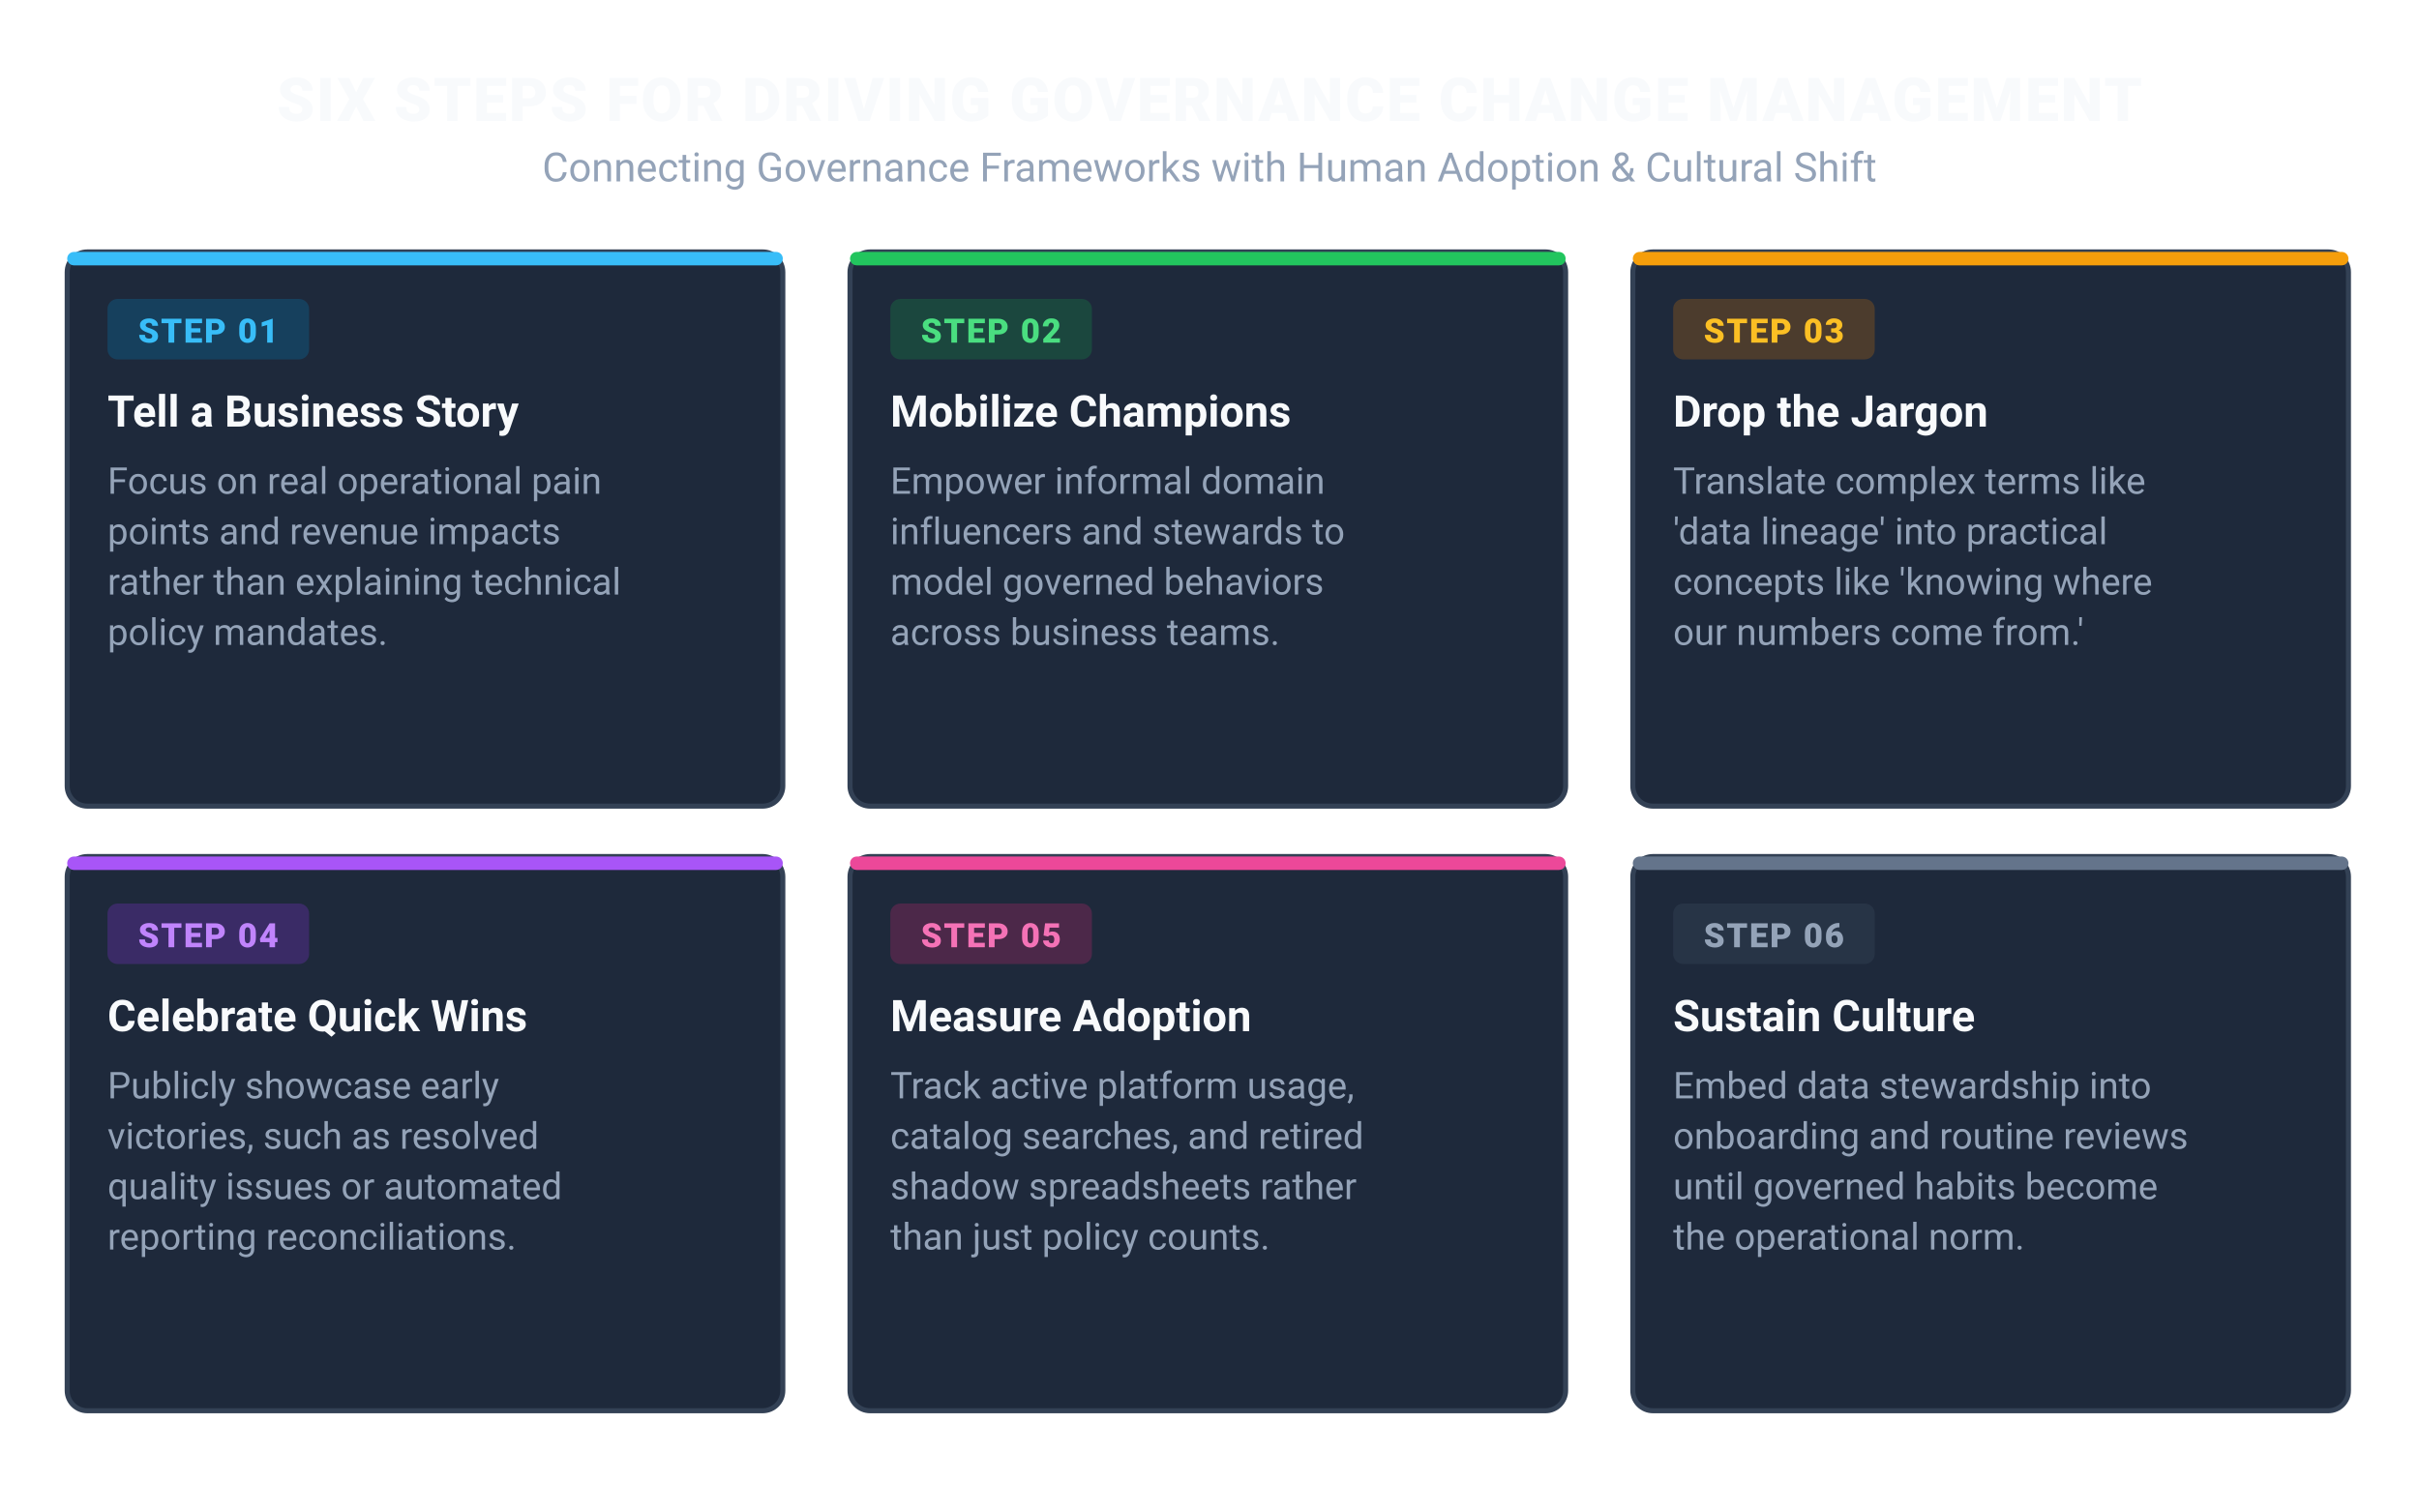
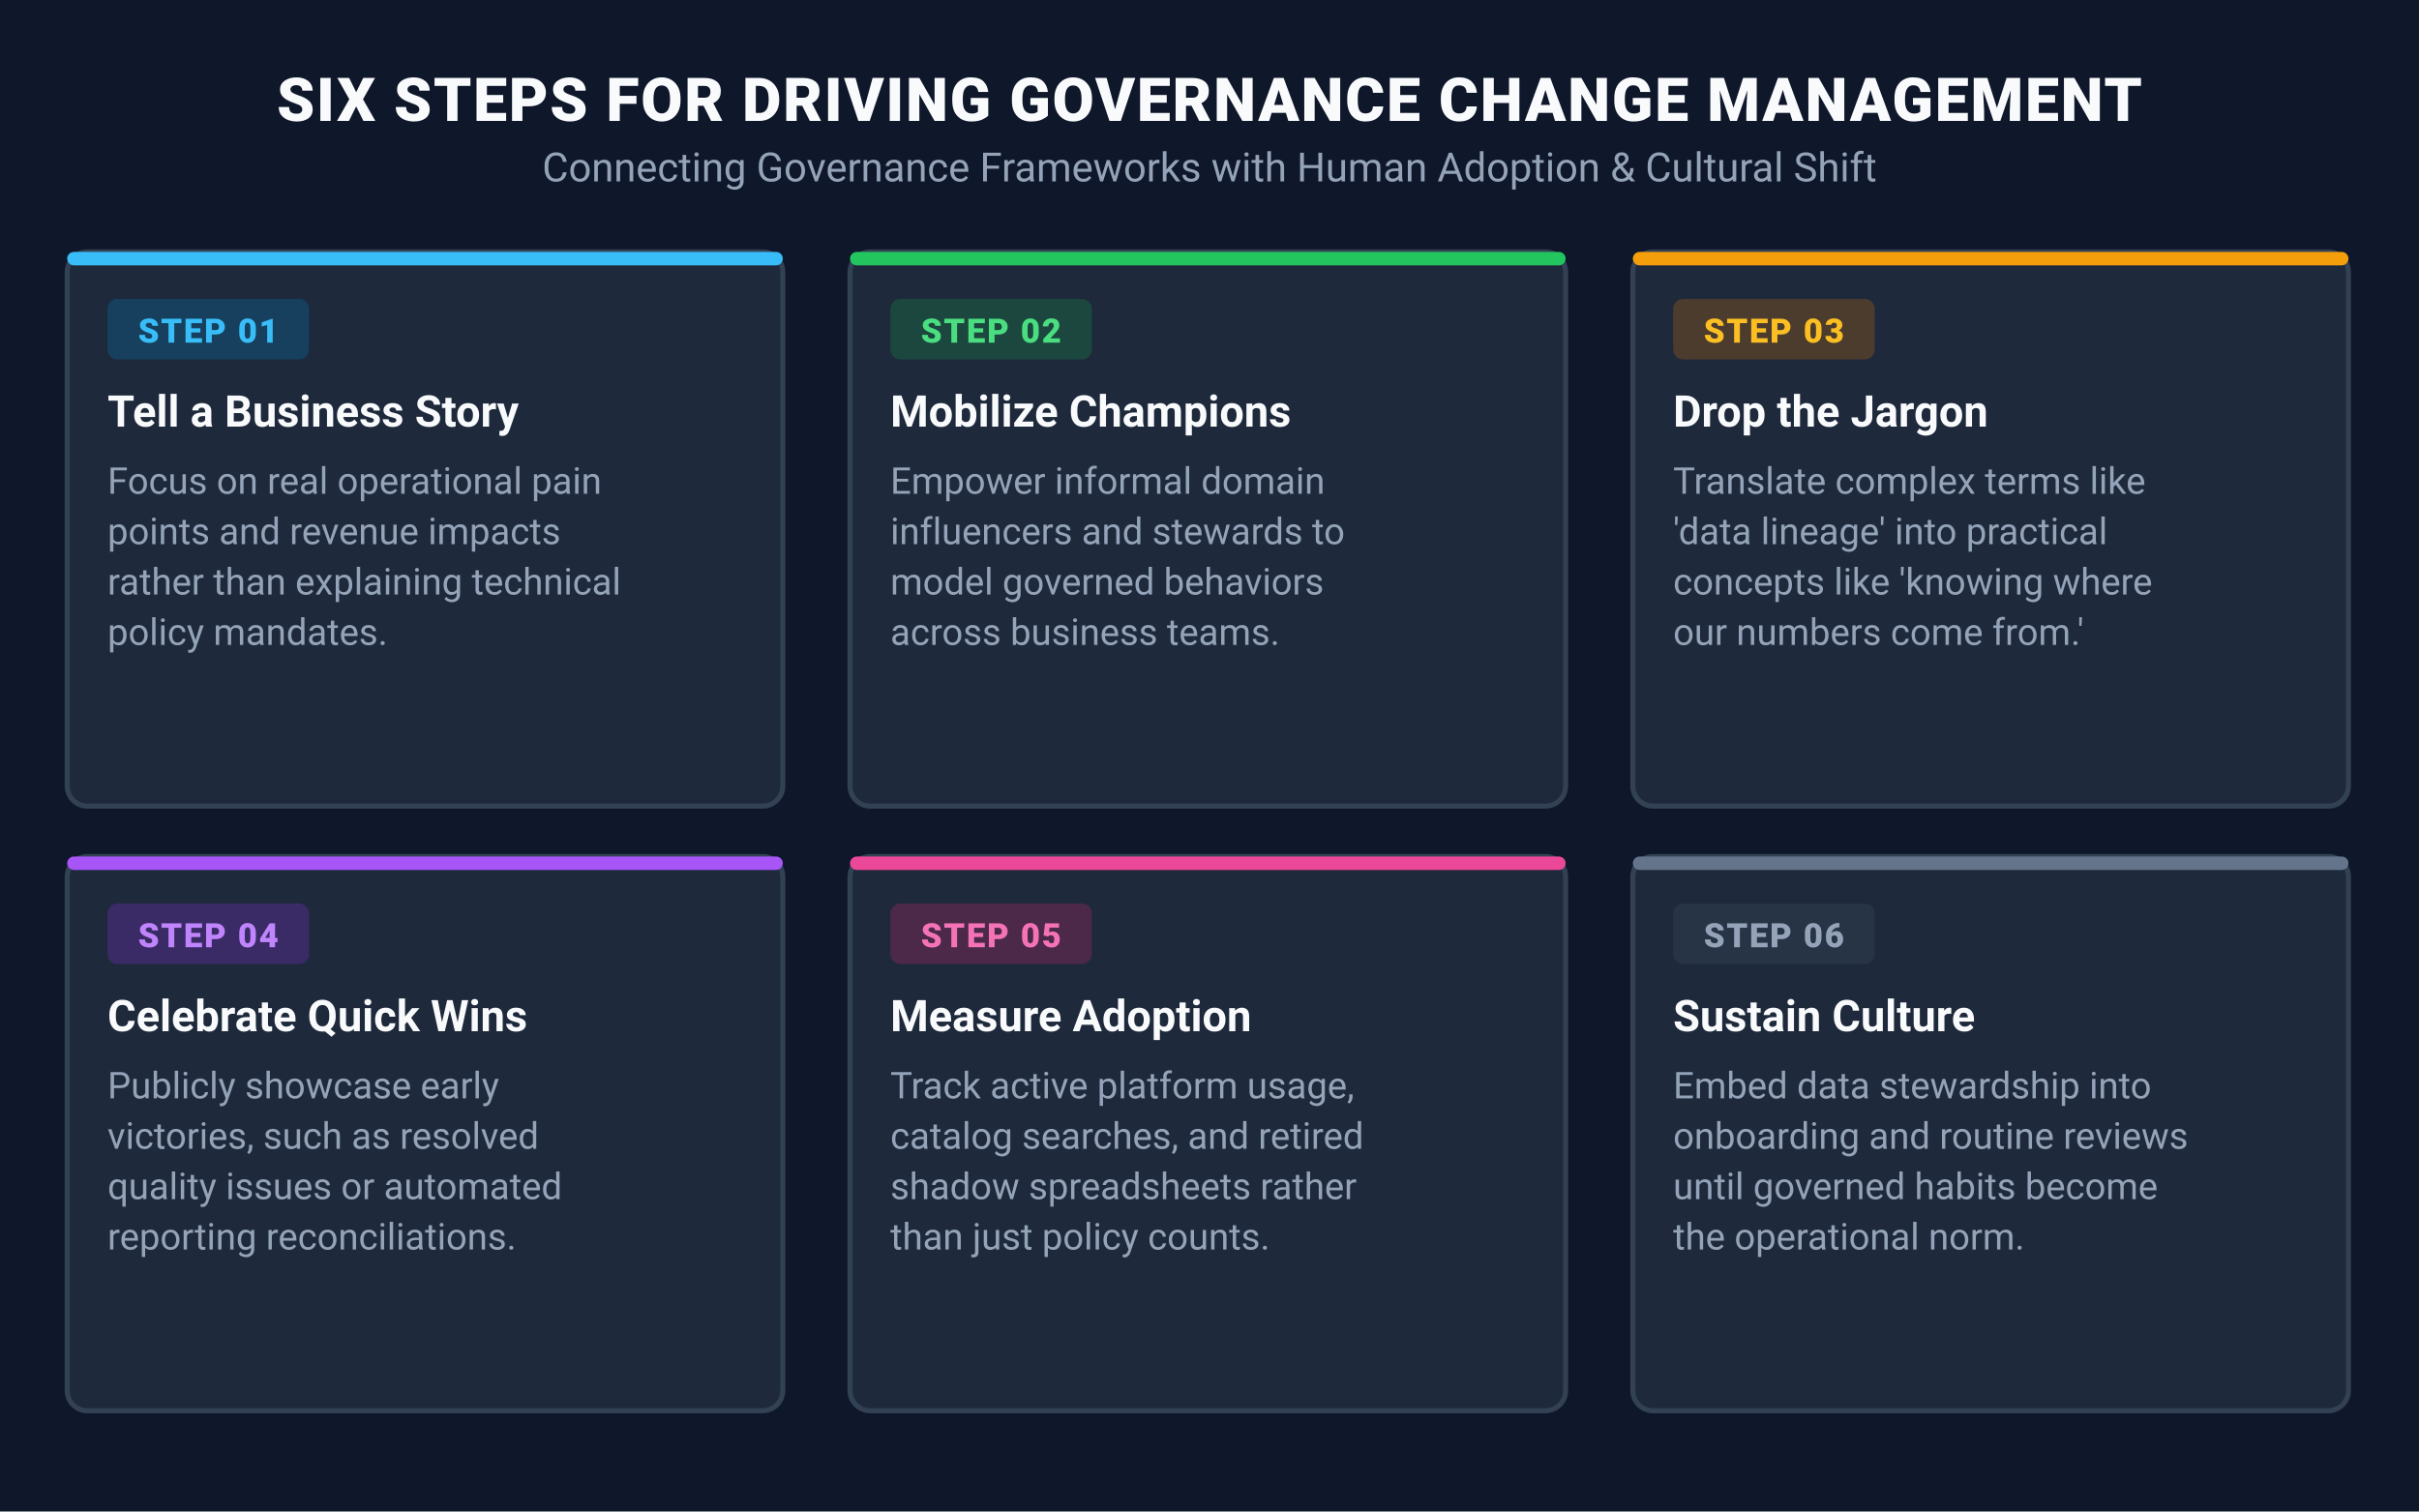
- <svg xmlns="http://www.w3.org/2000/svg" viewBox="0 0 720 450" width="100%" height="100%" style="background-color: #0f172a; font-family: -apple-system, BlinkMacSystemFont, 'Segoe UI', Roboto, Helvetica, Arial, sans-serif;">
+ <svg xmlns="http://www.w3.org/2000/svg" width="720" height="450" viewBox="0 0 720 450" role="img" aria-labelledby="title desc" font-family="system-ui, -apple-system, 'Segoe UI', Roboto, Helvetica, Arial, sans-serif">
+   <rect width="720" height="450" fill="#0f172a" />
  <text x="360" y="36" text-anchor="middle" font-size="18" font-weight="800" fill="#f8fafc" letter-spacing="0.5">SIX STEPS FOR DRIVING GOVERNANCE CHANGE MANAGEMENT</text>
  <text x="360" y="54" text-anchor="middle" font-size="12" font-weight="400" fill="#94a3b8">Connecting Governance Frameworks with Human Adoption &amp; Cultural Shift</text>
  <g transform="translate(20, 75)">
    <rect width="213" height="165" rx="6" fill="#1e293b" stroke="#334155" stroke-width="1.5" />
    <rect width="213" height="4" rx="2" fill="#38bdf8" />
    <rect x="12" y="14" width="60" height="18" rx="3" fill="#0284c7" fill-opacity="0.25" />
    <text x="42" y="27" text-anchor="middle" font-size="10" font-weight="800" fill="#38bdf8" letter-spacing="0.5">STEP 01</text>
    <text x="12" y="52" font-size="13" font-weight="700" fill="#f8fafc">Tell a Business Story</text>
    <text x="12" y="72" font-size="11" font-weight="400" fill="#94a3b8">Focus on real operational pain</text>
    <text x="12" y="87" font-size="11" font-weight="400" fill="#94a3b8">points and revenue impacts</text>
    <text x="12" y="102" font-size="11" font-weight="400" fill="#94a3b8">rather than explaining technical</text>
    <text x="12" y="117" font-size="11" font-weight="400" fill="#94a3b8">policy mandates.</text>
  </g>
  <g transform="translate(253, 75)">
    <rect width="213" height="165" rx="6" fill="#1e293b" stroke="#334155" stroke-width="1.5" />
    <rect width="213" height="4" rx="2" fill="#22c55e" />
    <rect x="12" y="14" width="60" height="18" rx="3" fill="#16a34a" fill-opacity="0.25" />
    <text x="42" y="27" text-anchor="middle" font-size="10" font-weight="800" fill="#4ade80" letter-spacing="0.5">STEP 02</text>
    <text x="12" y="52" font-size="13" font-weight="700" fill="#f8fafc">Mobilize Champions</text>
    <text x="12" y="72" font-size="11" font-weight="400" fill="#94a3b8">Empower informal domain</text>
    <text x="12" y="87" font-size="11" font-weight="400" fill="#94a3b8">influencers and stewards to</text>
    <text x="12" y="102" font-size="11" font-weight="400" fill="#94a3b8">model governed behaviors</text>
    <text x="12" y="117" font-size="11" font-weight="400" fill="#94a3b8">across business teams.</text>
  </g>
  <g transform="translate(486, 75)">
    <rect width="213" height="165" rx="6" fill="#1e293b" stroke="#334155" stroke-width="1.5" />
    <rect width="213" height="4" rx="2" fill="#f59e0b" />
    <rect x="12" y="14" width="60" height="18" rx="3" fill="#d97706" fill-opacity="0.25" />
    <text x="42" y="27" text-anchor="middle" font-size="10" font-weight="800" fill="#fbbf24" letter-spacing="0.5">STEP 03</text>
    <text x="12" y="52" font-size="13" font-weight="700" fill="#f8fafc">Drop the Jargon</text>
    <text x="12" y="72" font-size="11" font-weight="400" fill="#94a3b8">Translate complex terms like</text>
    <text x="12" y="87" font-size="11" font-weight="400" fill="#94a3b8">'data lineage' into practical</text>
    <text x="12" y="102" font-size="11" font-weight="400" fill="#94a3b8">concepts like 'knowing where</text>
    <text x="12" y="117" font-size="11" font-weight="400" fill="#94a3b8">our numbers come from.'</text>
  </g>
  <g transform="translate(20, 255)">
    <rect width="213" height="165" rx="6" fill="#1e293b" stroke="#334155" stroke-width="1.5" />
    <rect width="213" height="4" rx="2" fill="#a855f7" />
    <rect x="12" y="14" width="60" height="18" rx="3" fill="#9333ea" fill-opacity="0.25" />
    <text x="42" y="27" text-anchor="middle" font-size="10" font-weight="800" fill="#c084fc" letter-spacing="0.5">STEP 04</text>
    <text x="12" y="52" font-size="13" font-weight="700" fill="#f8fafc">Celebrate Quick Wins</text>
    <text x="12" y="72" font-size="11" font-weight="400" fill="#94a3b8">Publicly showcase early</text>
    <text x="12" y="87" font-size="11" font-weight="400" fill="#94a3b8">victories, such as resolved</text>
    <text x="12" y="102" font-size="11" font-weight="400" fill="#94a3b8">quality issues or automated</text>
    <text x="12" y="117" font-size="11" font-weight="400" fill="#94a3b8">reporting reconciliations.</text>
  </g>
  <g transform="translate(253, 255)">
    <rect width="213" height="165" rx="6" fill="#1e293b" stroke="#334155" stroke-width="1.5" />
    <rect width="213" height="4" rx="2" fill="#ec4899" />
    <rect x="12" y="14" width="60" height="18" rx="3" fill="#db2777" fill-opacity="0.25" />
    <text x="42" y="27" text-anchor="middle" font-size="10" font-weight="800" fill="#f472b6" letter-spacing="0.5">STEP 05</text>
    <text x="12" y="52" font-size="13" font-weight="700" fill="#f8fafc">Measure Adoption</text>
    <text x="12" y="72" font-size="11" font-weight="400" fill="#94a3b8">Track active platform usage,</text>
    <text x="12" y="87" font-size="11" font-weight="400" fill="#94a3b8">catalog searches, and retired</text>
    <text x="12" y="102" font-size="11" font-weight="400" fill="#94a3b8">shadow spreadsheets rather</text>
    <text x="12" y="117" font-size="11" font-weight="400" fill="#94a3b8">than just policy counts.</text>
  </g>
  <g transform="translate(486, 255)">
    <rect width="213" height="165" rx="6" fill="#1e293b" stroke="#334155" stroke-width="1.5" />
    <rect width="213" height="4" rx="2" fill="#64748b" />
    <rect x="12" y="14" width="60" height="18" rx="3" fill="#475569" fill-opacity="0.25" />
    <text x="42" y="27" text-anchor="middle" font-size="10" font-weight="800" fill="#94a3b8" letter-spacing="0.5">STEP 06</text>
    <text x="12" y="52" font-size="13" font-weight="700" fill="#f8fafc">Sustain Culture</text>
    <text x="12" y="72" font-size="11" font-weight="400" fill="#94a3b8">Embed data stewardship into</text>
    <text x="12" y="87" font-size="11" font-weight="400" fill="#94a3b8">onboarding and routine reviews</text>
    <text x="12" y="102" font-size="11" font-weight="400" fill="#94a3b8">until governed habits become</text>
    <text x="12" y="117" font-size="11" font-weight="400" fill="#94a3b8">the operational norm.</text>
  </g>
</svg>
